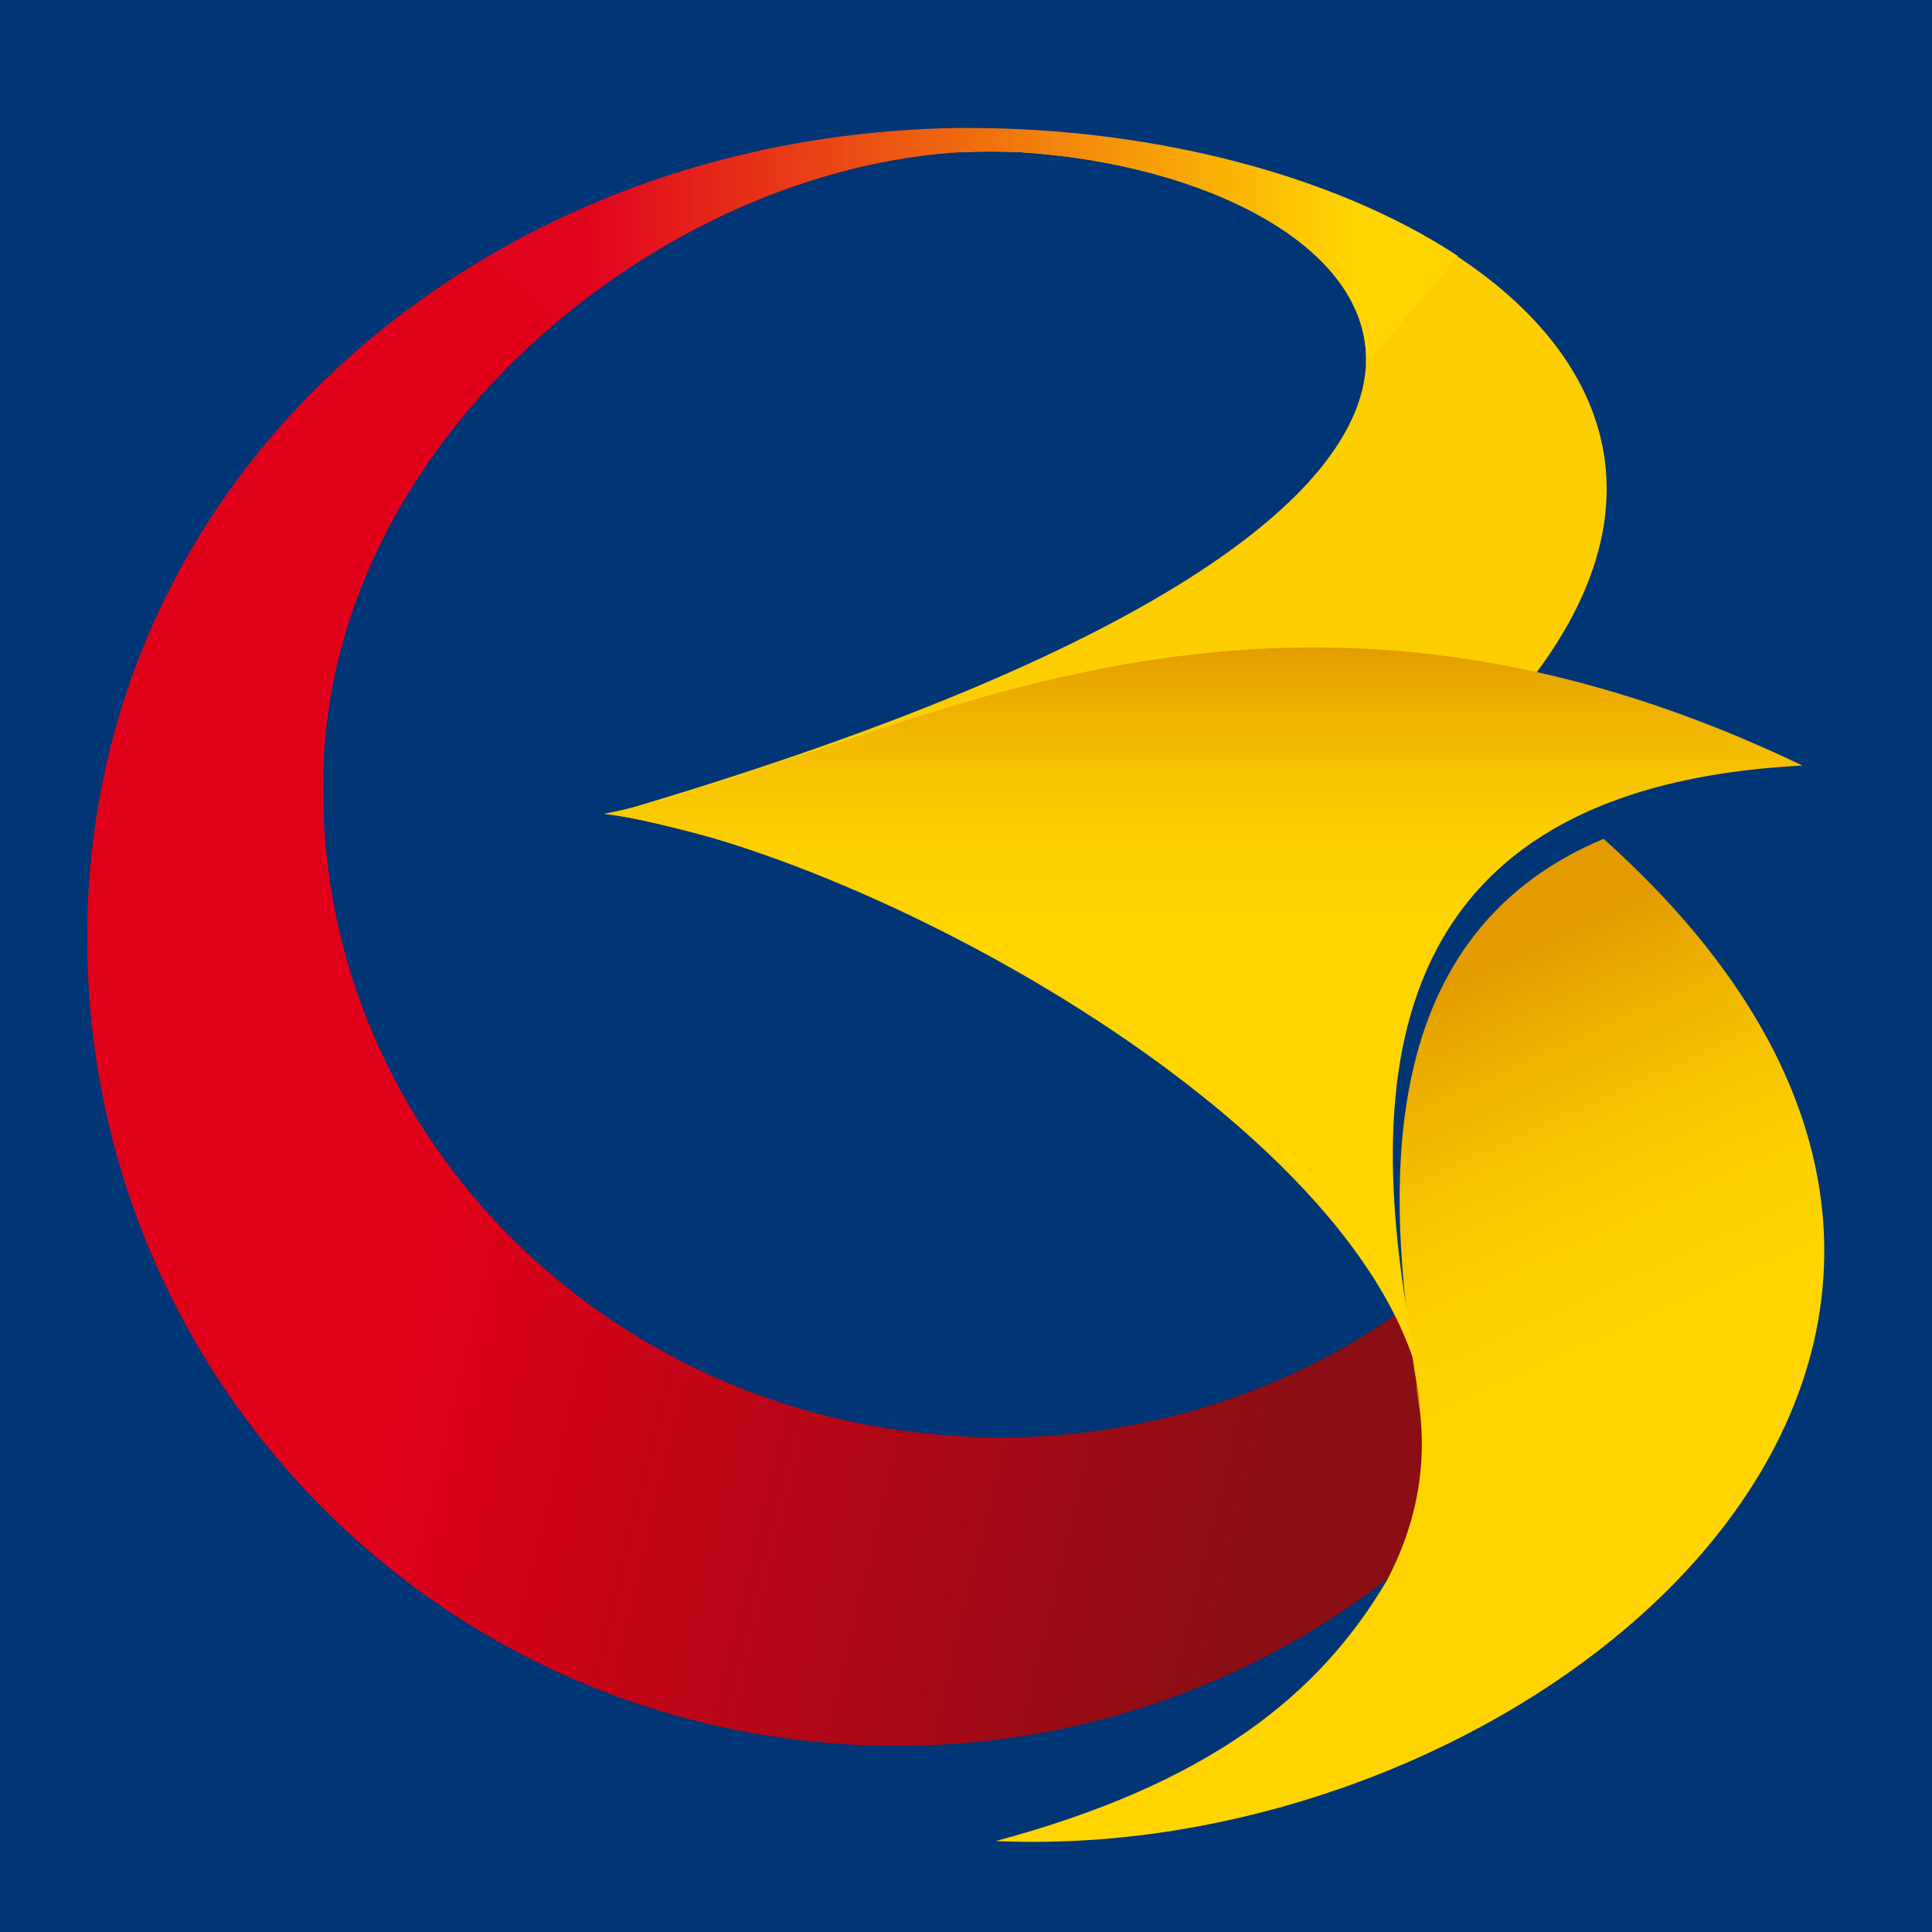
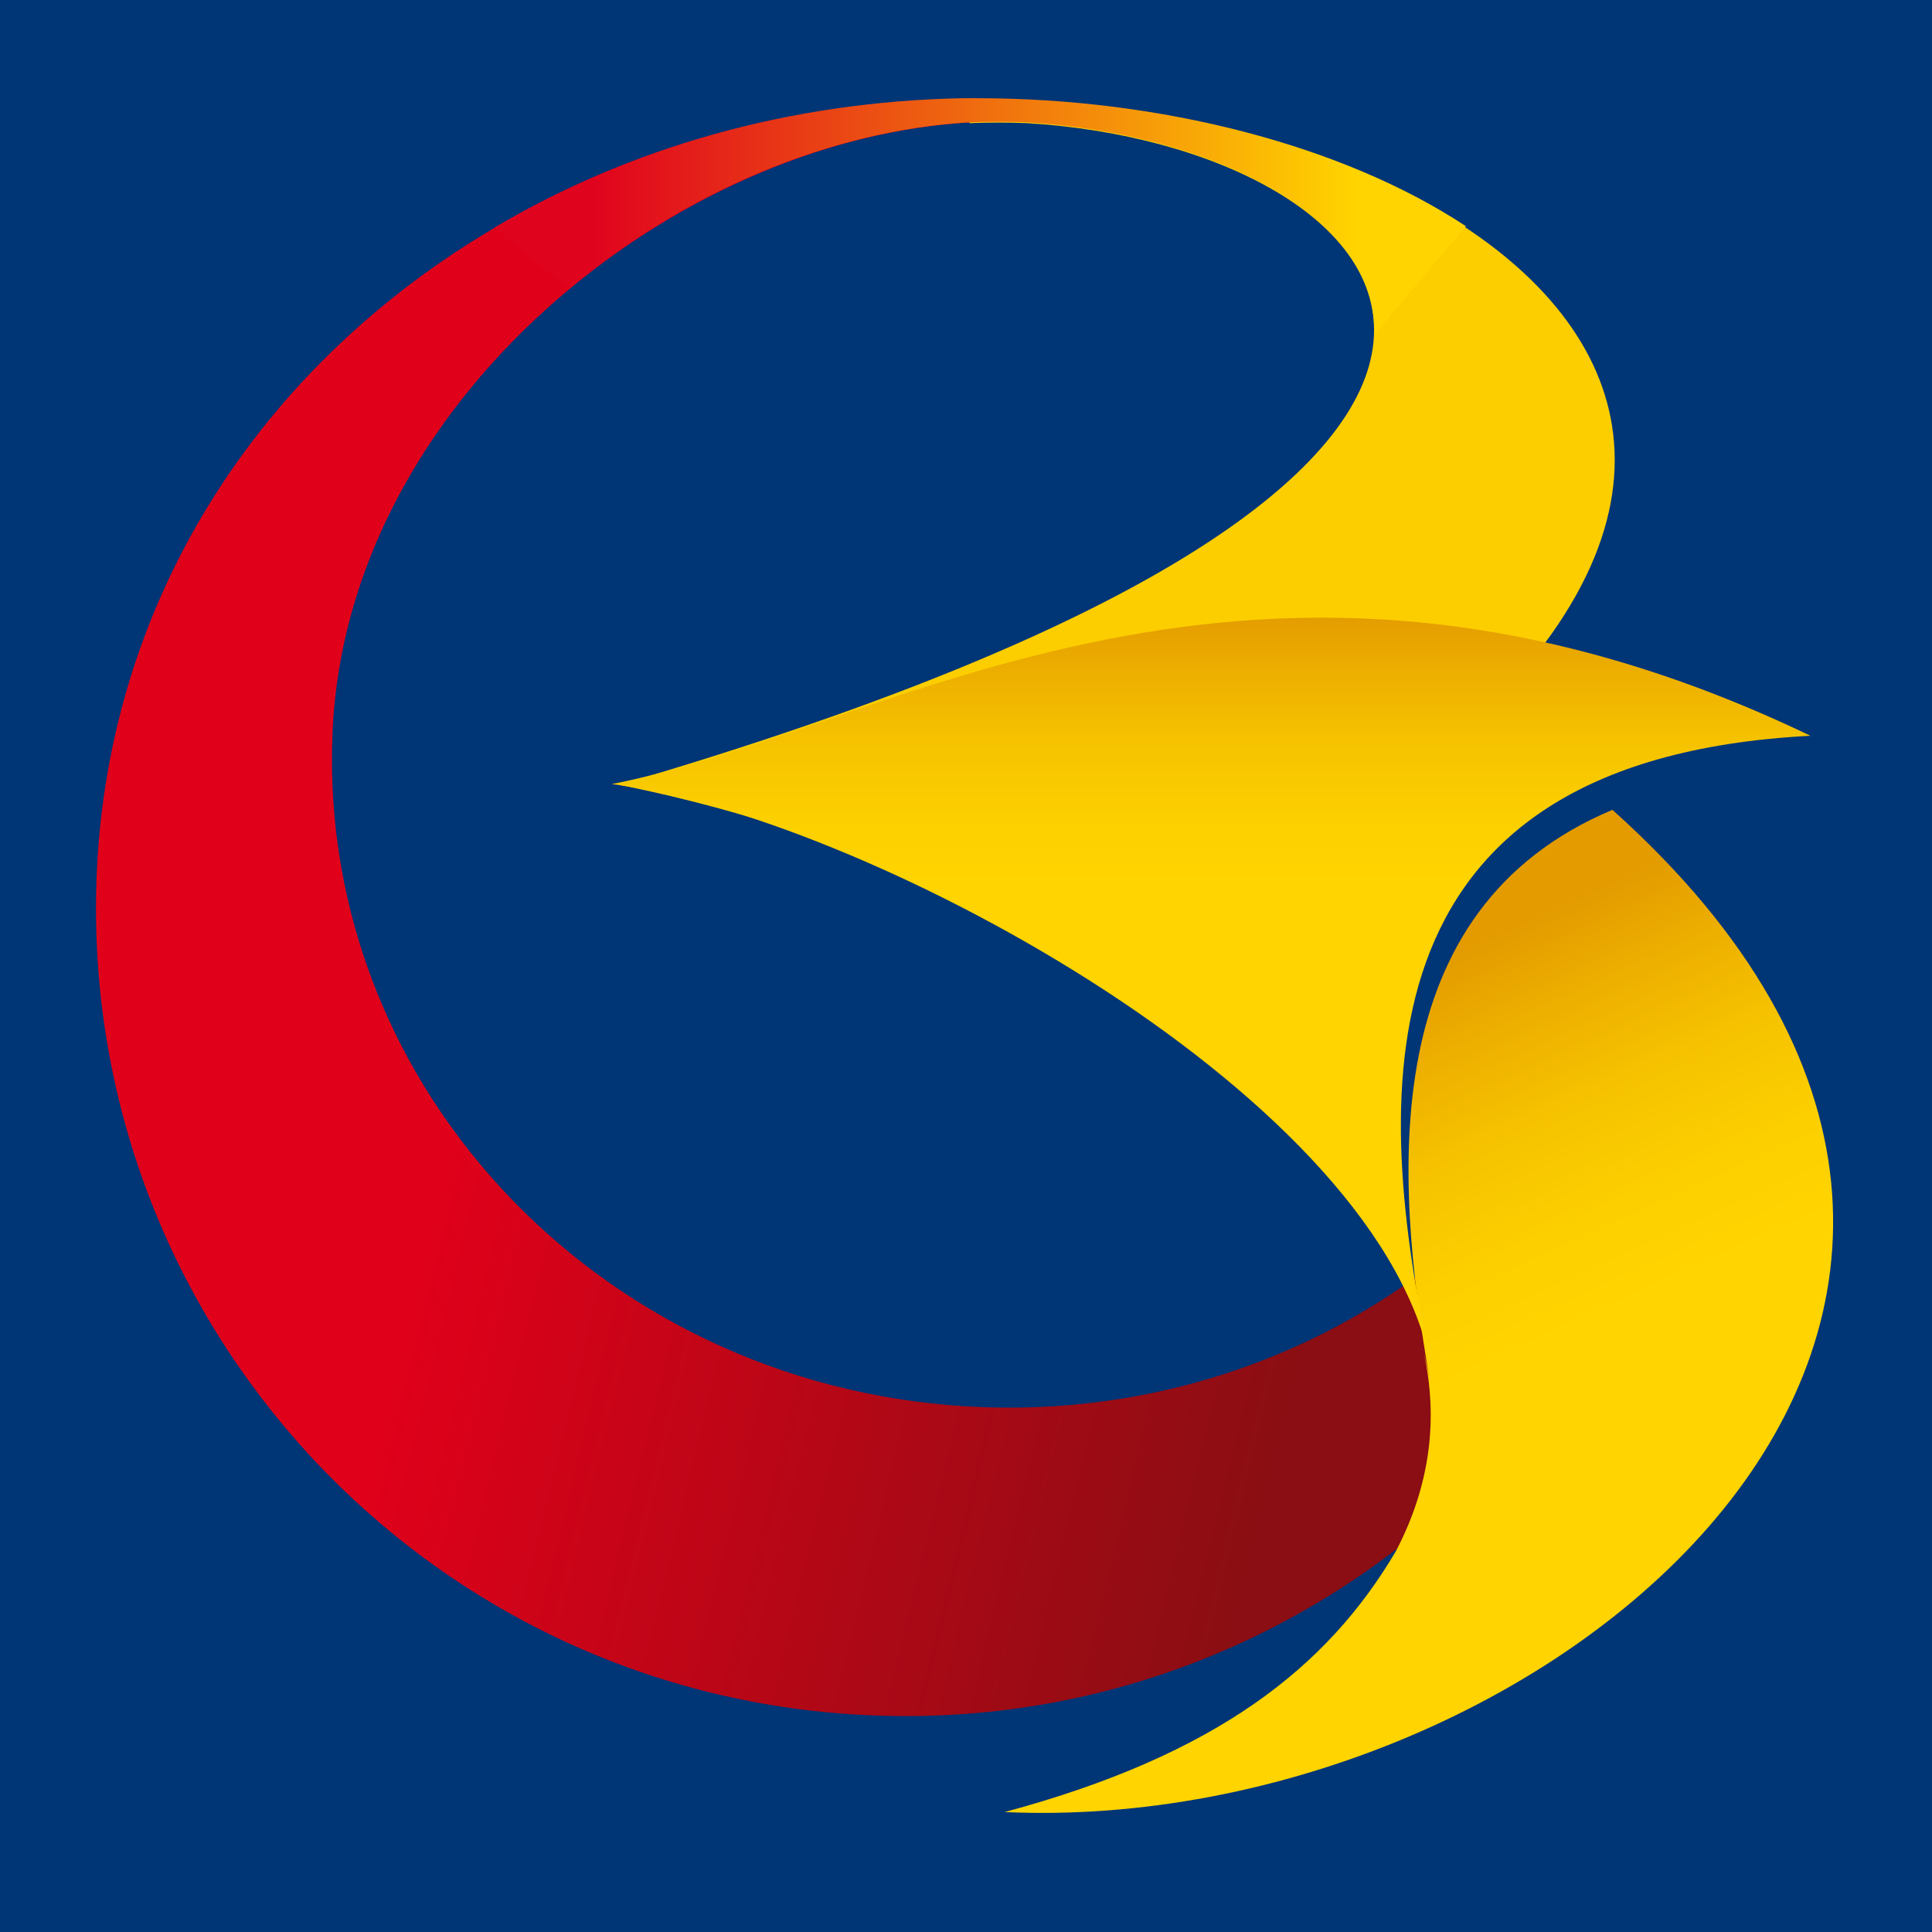
<svg xmlns="http://www.w3.org/2000/svg" viewBox="0 0 24 24" data-fullcolor="true">
  <defs>
-     <linearGradient id="bbog-g0" x1="6.33" y1="10.52" x2="17.08" y2="13.12" gradientUnits="userSpaceOnUse">
+     <linearGradient id="bbog-g0" x1="6.44" y1="10.15" x2="17.18" y2="12.76" gradientUnits="userSpaceOnUse">
      <stop offset="0" stop-color="#e1001a" />
      <stop offset="1" stop-color="#8a0e13" />
    </linearGradient>
-     <linearGradient id="bbog-g1" x1="13.78" y1="20.07" x2="13.78" y2="10.51" gradientUnits="userSpaceOnUse">
+     <linearGradient id="bbog-g1" x1="13.88" y1="19.7" x2="13.88" y2="10.14" gradientUnits="userSpaceOnUse">
      <stop offset="0" stop-color="#df6e1c" />
      <stop offset="1" stop-color="#fcce00" />
    </linearGradient>
-     <linearGradient id="bbog-g2" x1="15.15" y1="13.46" x2="17.19" y2="17.93" gradientUnits="userSpaceOnUse">
+     <linearGradient id="bbog-g2" x1="15.26" y1="13.1" x2="17.29" y2="17.56" gradientUnits="userSpaceOnUse">
      <stop offset="0" stop-color="#e39b00" />
      <stop offset=".18" stop-color="#ebab00" />
      <stop offset=".47" stop-color="#f6c200" />
      <stop offset=".75" stop-color="#fccf00" />
      <stop offset="1" stop-color="#ffd400" />
    </linearGradient>
-     <linearGradient id="bbog-g3" x1="14.95" y1="7.97" x2="14.95" y2="11.33" href="#bbog-g2" />
-     <linearGradient id="bbog-g4" x1="7.28" y1="3.07" x2="16.74" y2="3.07" gradientUnits="userSpaceOnUse">
+     <linearGradient id="bbog-g3" x1="15.05" y1="7.6" x2="15.05" y2="10.96" href="#bbog-g2" />
+     <linearGradient id="bbog-g4" x1="7.38" y1="2.7" x2="16.84" y2="2.7" gradientUnits="userSpaceOnUse">
      <stop offset="0" stop-color="#e0031e" />
      <stop offset="1" stop-color="#ffd400" />
    </linearGradient>
  </defs>
  <rect width="24" height="24" fill="#003576" stroke="none" />
-   <path fill="url(#bbog-g0)" d="M11.85,1.6C6.08,1.7,1.3,5.73,1.09,11.27c-.21,5.54,4.11,10.2,9.66,10.41,2.82.11,5.41-.96,7.31-2.77,1.82-1.74,1.75-4.8.3-3.41-1.6,1.53-3.83,2.44-6.26,2.35-4.64-.17-8.26-3.91-8.08-8.36.16-4.13,4.26-7.4,7.93-7.6l.1-.29c-.06,0-.12,0-.18,0Z" />
-   <path fill="url(#bbog-g1)" d="M12.66,1.89c4.66.28,8.5,4.25-5.07,8.22,3.45.68,6.01,2.3,6.01,2.3,11.61-5.9,5.01-10.83-1.56-10.81l-.1.29c.24-.01.48-.01.72,0Z" />
-   <path fill="url(#bbog-g2)" d="M19.92,10.42c-2.95,1.24-2.71,4.54-2.27,7.08-.02-.11-.04-.21-.07-.32.17.78.09,1.61-.35,2.45-.85,1.44-2.22,2.53-4.86,3.24,6.77.31,14.53-6.2,7.55-12.45Z" />
-   <path fill="url(#bbog-g3)" d="M17.66,17.26c-.65-3.13-1.05-7.45,4.73-7.75-6.92-3.32-11.49-.06-14.89.6,3.03.38,9.42,3.75,10.16,7.15Z" />
-   <path fill="url(#bbog-g4)" d="M6.95,3.97c1.46-1.22,3.27-1.98,4.99-2.08.24-.01.48-.01.72,0,2.29.14,4.37,1.16,4.31,2.64l1.14-1.35c-1.53-1.01-3.8-1.59-6.07-1.59-.06,0-.12,0-.18,0-2.14.04-4.14.61-5.82,1.61l.92.76Z" />
+   <path fill="url(#bbog-g0)" d="M11.96,1.23C6.18,1.33,1.41,5.36,1.2,10.9c-.21,5.54,4.11,10.2,9.66,10.41,2.82.11,5.41-.96,7.31-2.77,1.82-1.74,1.75-4.8.3-3.41-1.6,1.53-3.83,2.44-6.26,2.35-4.64-.17-8.26-3.91-8.08-8.36.16-4.13,4.26-7.4,7.93-7.6l.1-.29c-.06,0-.12,0-.18,0Z" />
+   <path fill="url(#bbog-g1)" d="M12.76,1.53c4.66.28,8.5,4.25-5.07,8.22,3.45.68,6.01,2.3,6.01,2.3,11.61-5.9,5.01-10.83-1.56-10.81l-.1.29c.24-.01.48-.01.72,0Z" />
+   <path fill="url(#bbog-g2)" d="M20.03,10.06c-2.95,1.24-2.71,4.54-2.27,7.08-.02-.11-.04-.21-.07-.32.17.78.09,1.61-.35,2.45-.85,1.44-2.22,2.53-4.86,3.24,6.77.31,14.53-6.2,7.55-12.45Z" />
+   <path fill="url(#bbog-g3)" d="M17.76,16.89c-.65-3.13-1.05-7.45,4.73-7.75-6.92-3.32-11.49-.06-14.89.6,3.03.38,9.42,3.75,10.16,7.15Z" />
+   <path fill="url(#bbog-g4)" d="M7.05,3.6c1.46-1.22,3.27-1.98,4.99-2.08.24-.01.48-.01.72,0,2.29.14,4.37,1.16,4.31,2.64l1.14-1.35c-1.53-1.01-3.8-1.59-6.07-1.59-.06,0-.12,0-.18,0-2.14.04-4.14.61-5.82,1.61l.92.76Z" />
</svg>
